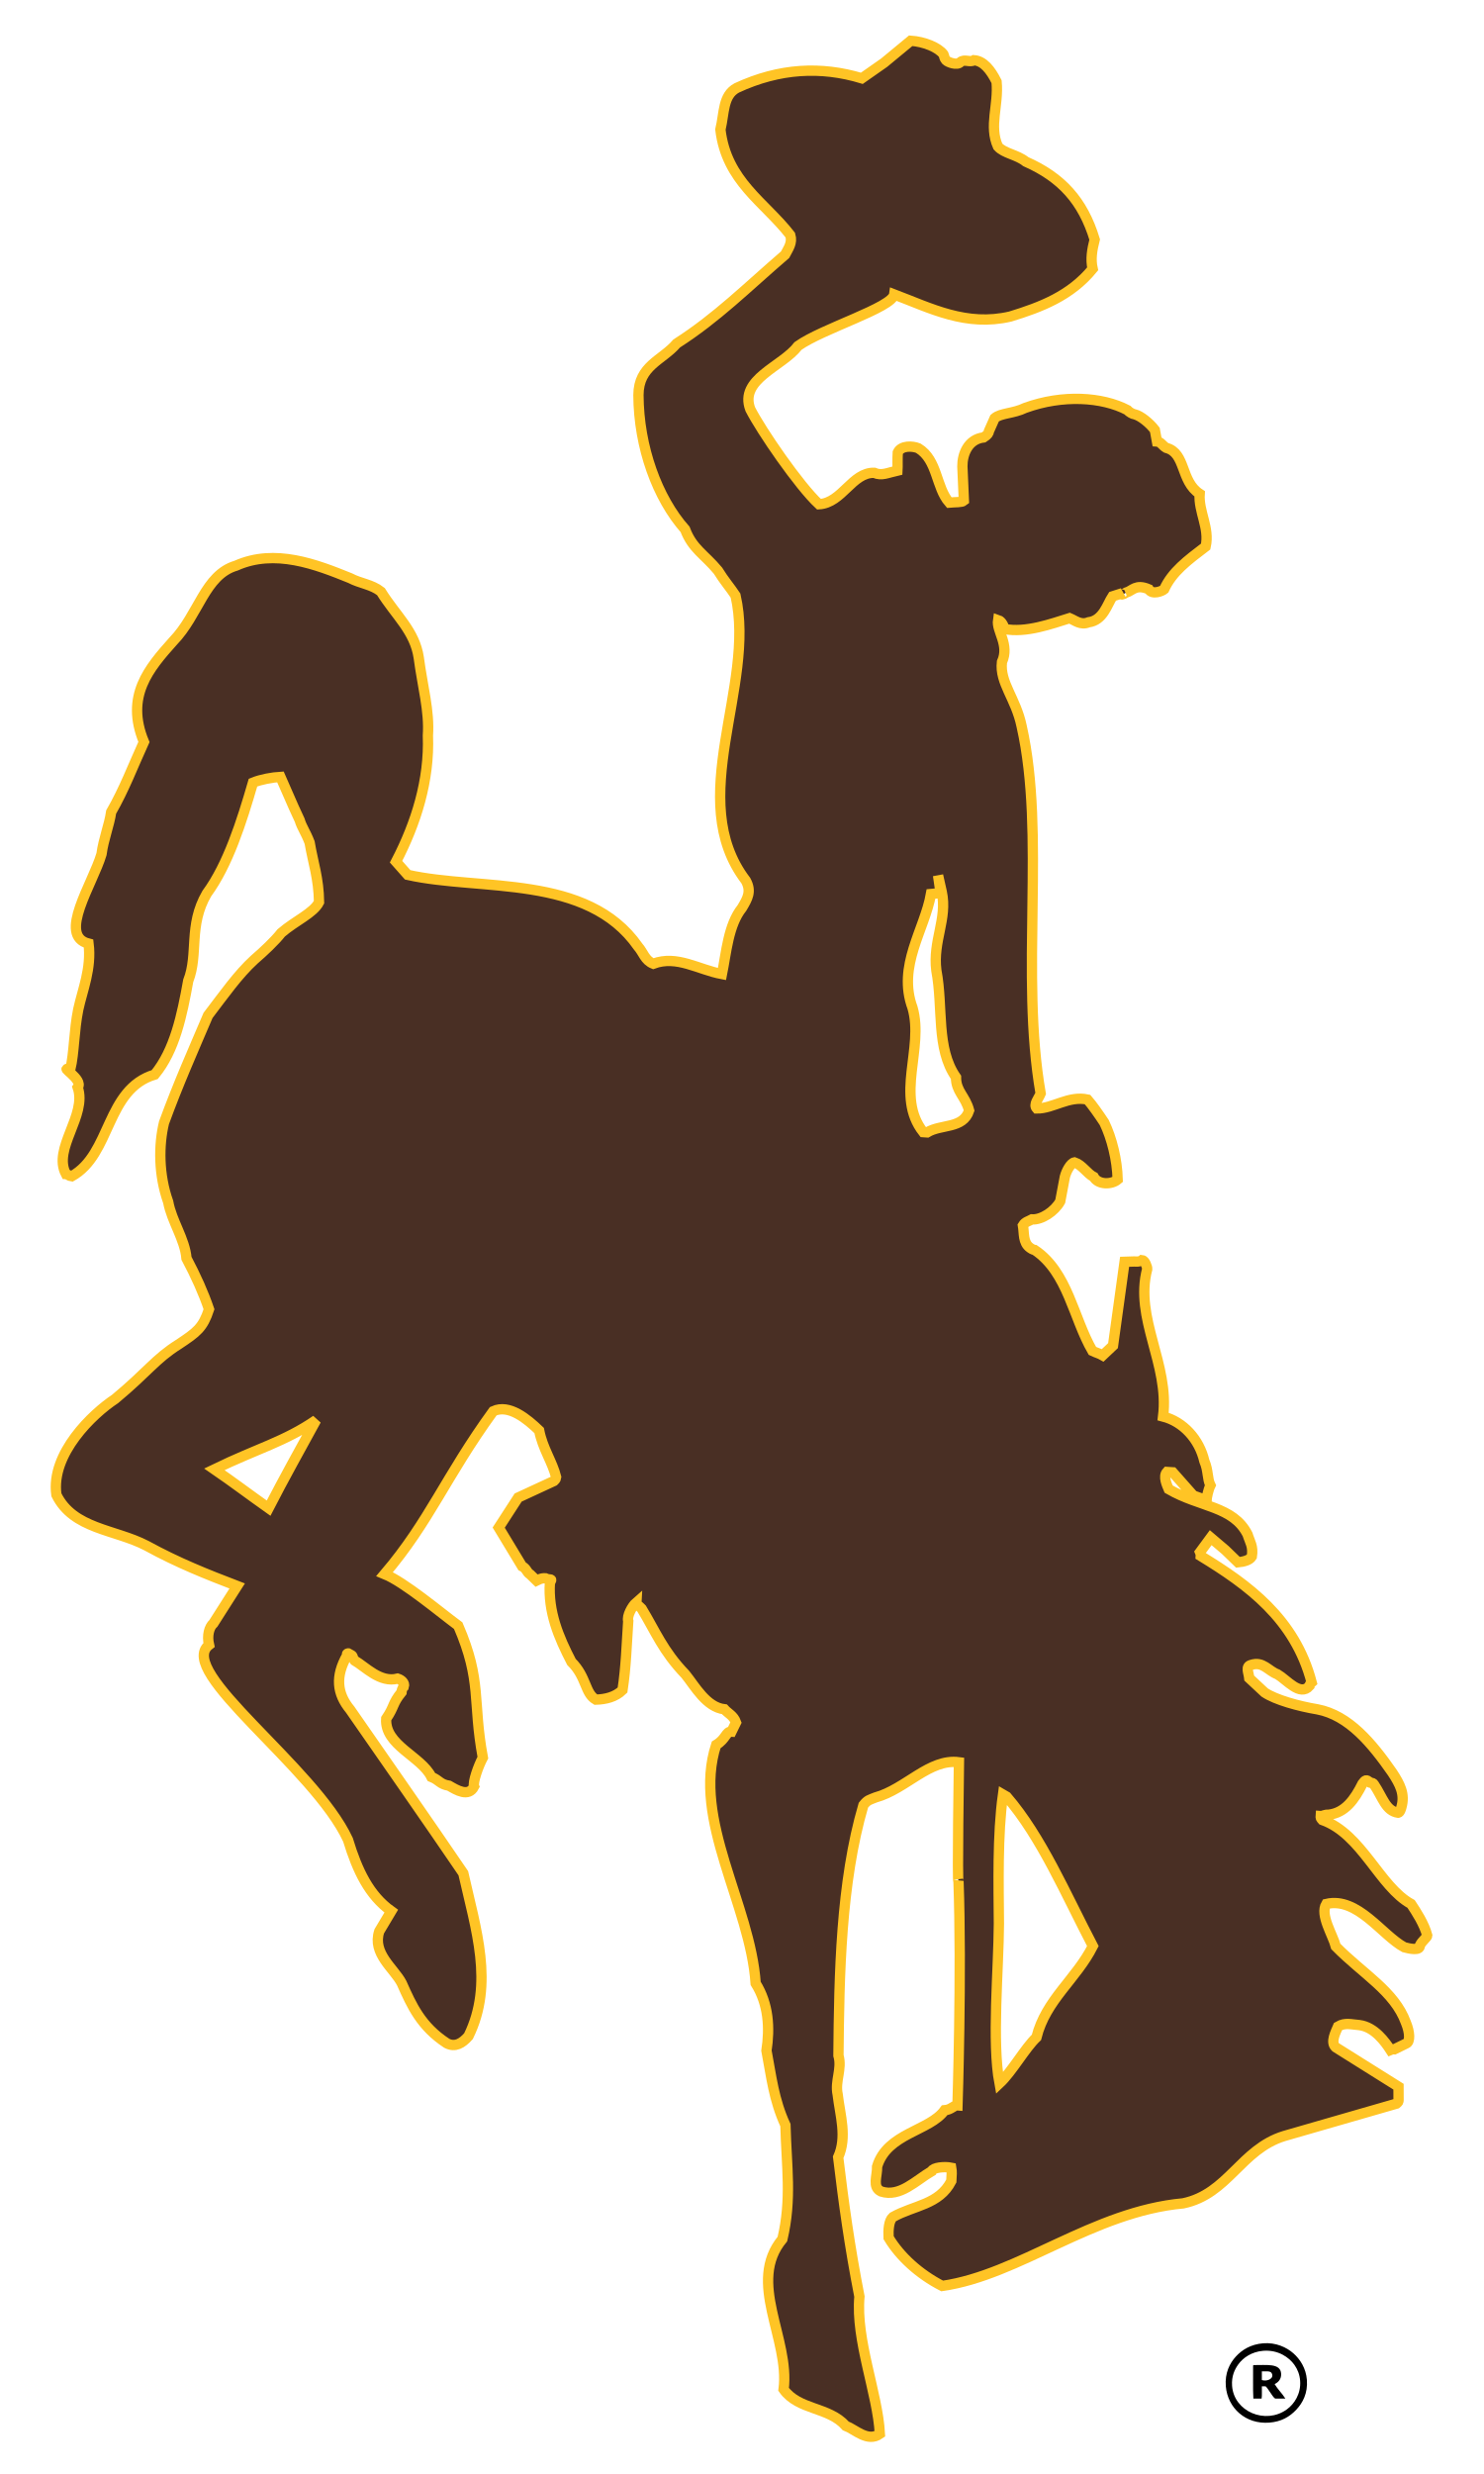
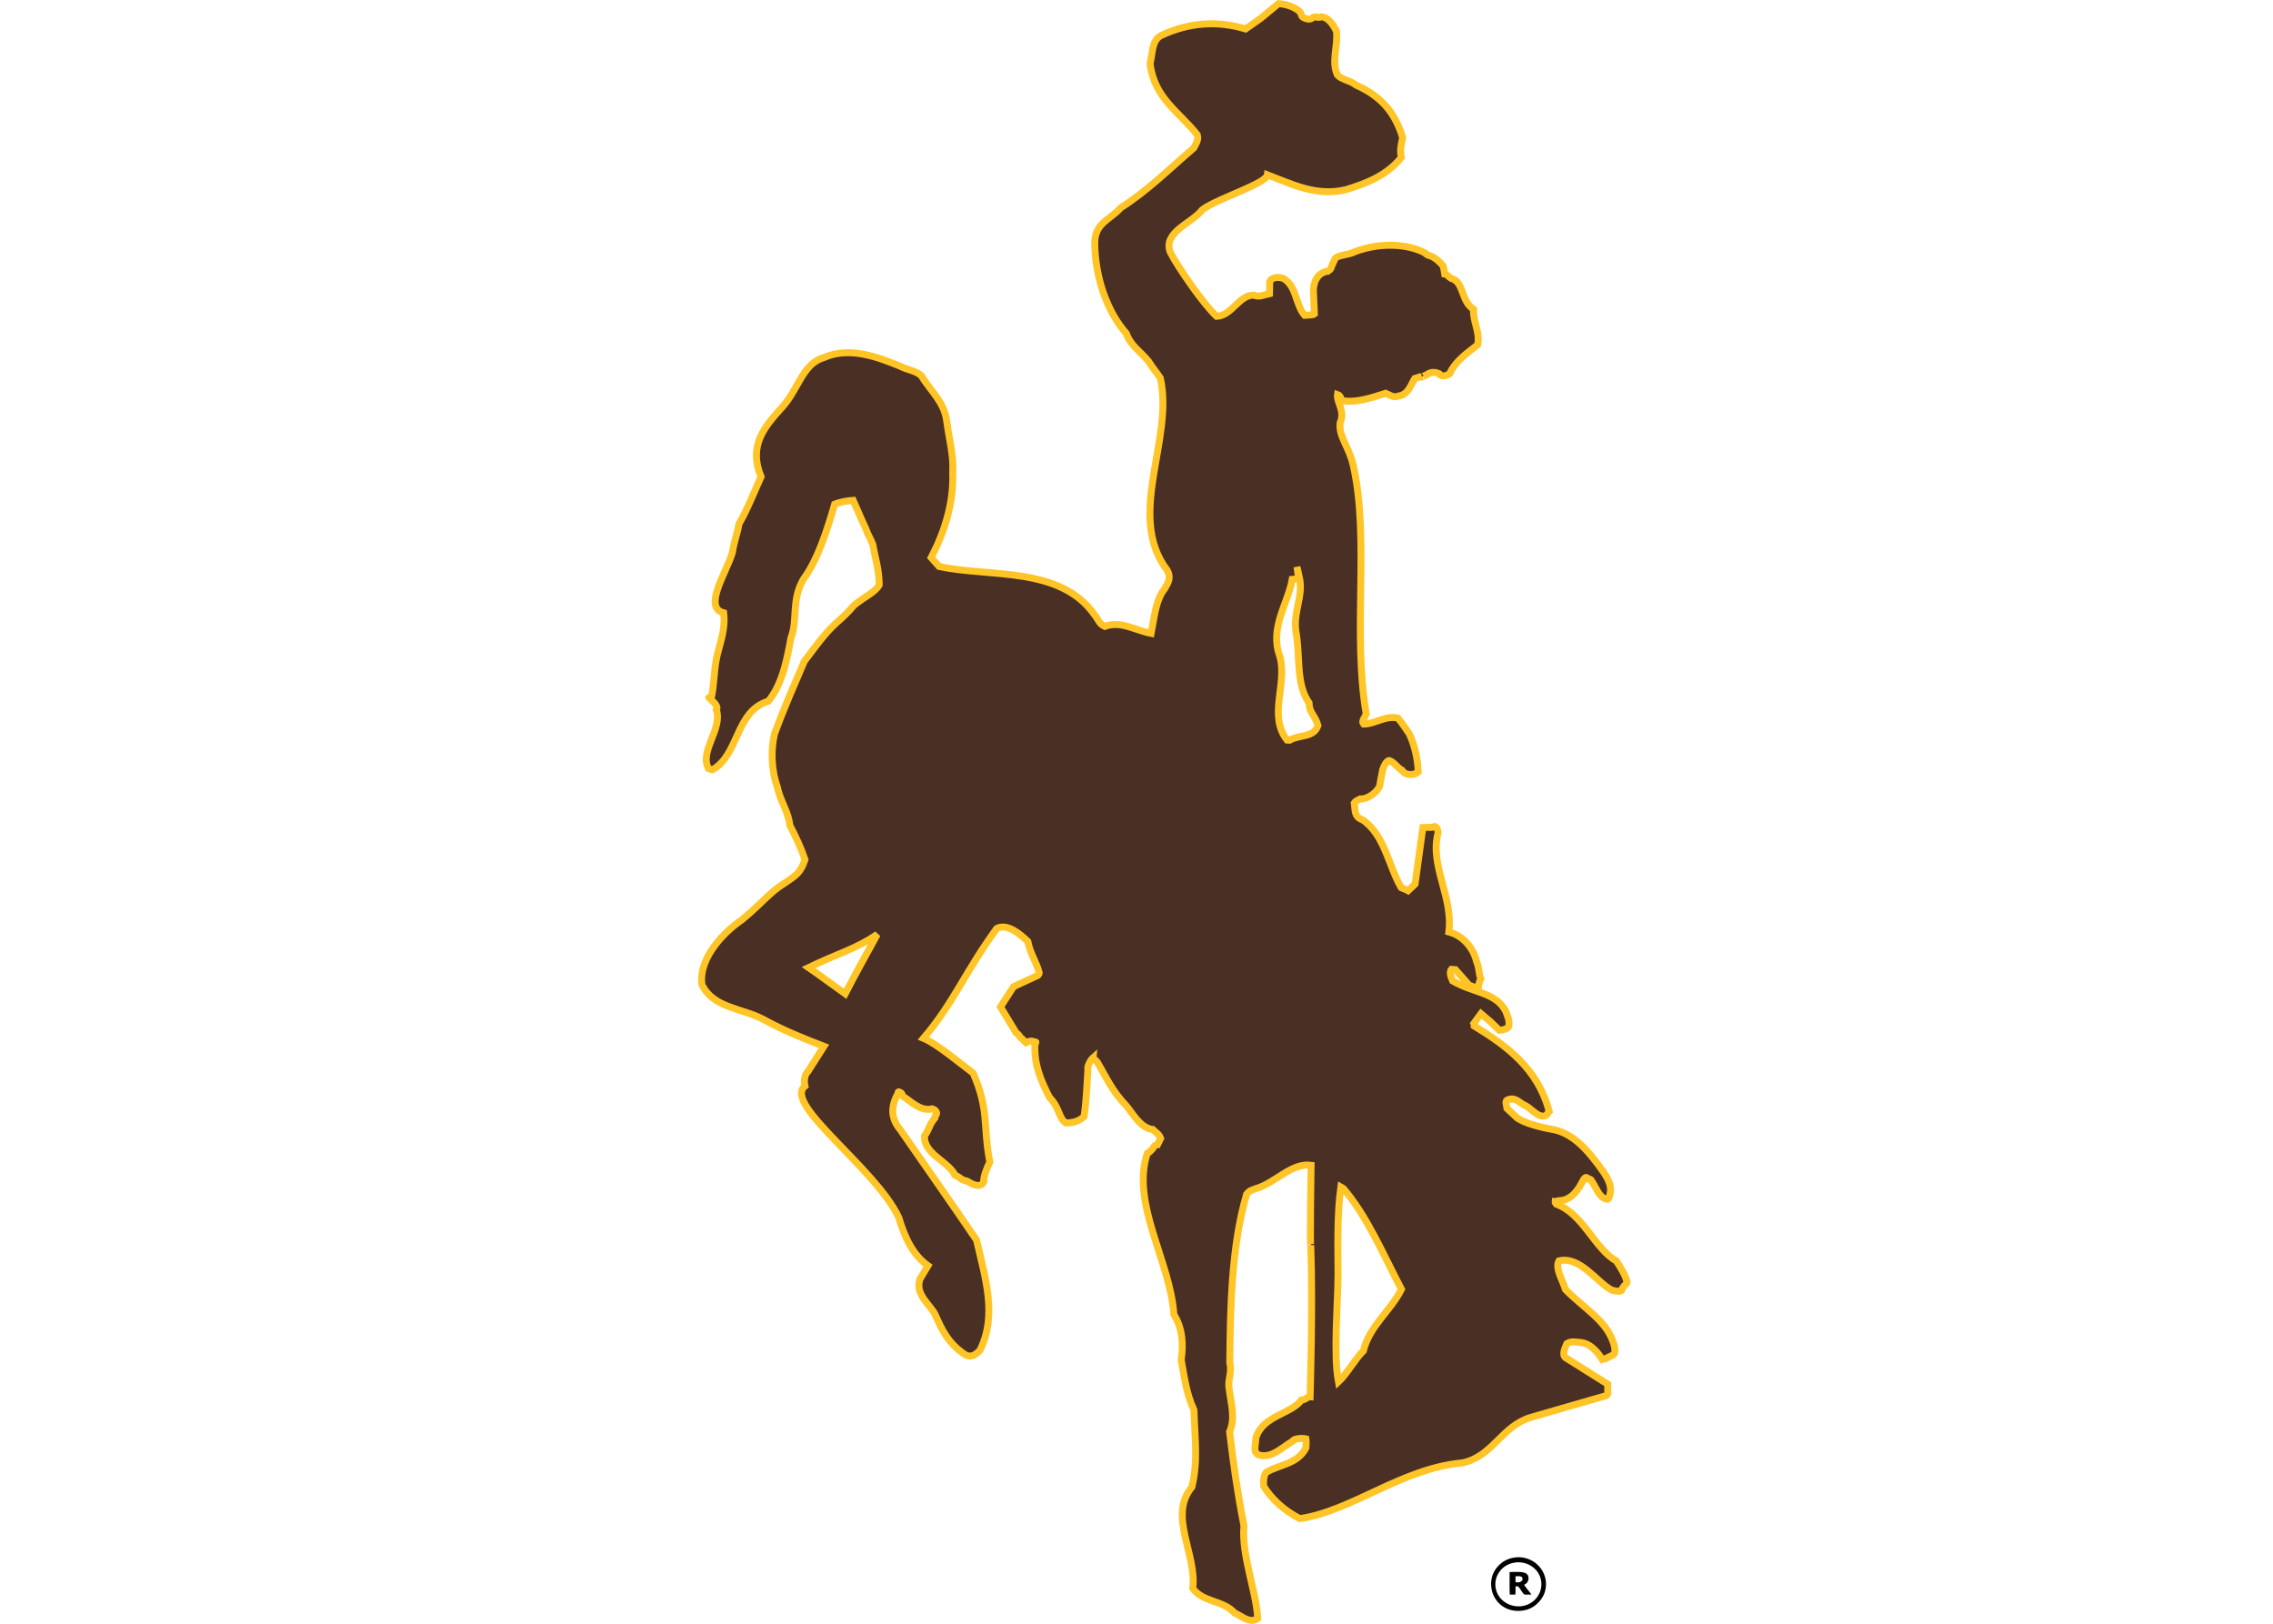
- <svg xmlns="http://www.w3.org/2000/svg" version="1.1" id="Layer_1" x="0px" y="0px" width="216px" height="360px" viewBox="0 0 216 360" enable-background="new 0 0 216 360" xml:space="preserve">
-   <g>
-     <path fill="#492F24" stroke="#FFC425" stroke-width="1.5" d="M205.389,277.052c-4.598-2.524-7.156-10.169-12.912-12.218   c-0.262-0.296-0.262-0.296-0.242-0.572c0.281,0.021,0.576-0.234,1.14-0.197c2.399-0.254,3.803-2.232,4.938-4.51   c0.313-0.395,0.472-0.66,0.869-0.359c0.252,0.434,0.56,0.039,0.81,0.473c1.274,1.889,1.7,3.852,3.509,4.109   c0.279,0.021,0.475-0.797,0.475-0.797c0.555-1.9-0.19-3.334-1.334-5.069c-2.938-4.214-6.304-8.313-10.879-9.179   c-2.773-0.463-6.078-1.377-7.691-2.453l-2.24-2.09c-0.083-0.836-0.586-1.699,0.271-1.918c1.726-0.576,2.469,0.855,3.838,1.364   c1.349,0.784,3.283,3.267,4.654,1.698c0,0,0.021-0.273,0.318-0.531c-2.445-9.297-9.27-14.184-16.139-18.388   c0.019-0.272-0.104-0.558-0.104-0.558l1.551-2.107l2.122,1.801l1.843,1.787c0.849-0.082,1.701-0.303,2.021-0.834   c0.245-1.505-0.276-2.096-0.62-3.225c-2.098-4.15-6.887-3.924-11.479-6.586c-0.238-0.57-0.854-1.855-0.248-2.504   c0.279,0.017,0.84,0.056,0.84,0.056l2.994,3.382l1.92,0.682c0.029-0.41,0.242-1.502,0.57-2.172   c-0.492-1.002-0.274-2.096-0.883-3.52c-0.757-3.234-3.111-5.745-6.009-6.495c0.95-7.685-4.209-14.259-2.312-21.461   c0.02-0.276-0.33-1.271-0.752-1.3c-0.297,0.258-0.854,0.22-1.133,0.201l-1.408,0.045l-1.685,12.199l-1.5,1.418   c-0.542-0.312-0.821-0.33-1.499-0.652c-2.763-4.754-3.563-11.449-8.395-14.68c0,0-0.277-0.021-0.68-0.322   c-1.068-0.764-0.837-2.133-1.039-3.253c0.317-0.533,0.887-0.629,1.321-0.879c1.396,0.094,3.31-1.161,4.111-2.628l0.668-3.551   c0.198-0.817,0.84-2.019,1.407-2.118c1.1,0.352,1.851,1.646,2.804,2.126c0.622,1.148,2.584,1.144,3.481,0.373   c-0.078-2.911-0.85-6.006-1.955-8.294c-0.761-1.159-1.785-2.613-2.436-3.349c-2.764-0.6-5.004,1.324-7.389,1.3   c-0.523-0.587,0.234-1.367,0.57-2.173c-3.013-17.363,0.775-37.72-2.772-53.458c-0.843-4.07-3.214-6.306-2.864-9.326   c1.156-2.55-0.816-4.481-0.563-6.124c0.549,0.175,0.912,1.028,0.895,1.305c3.182,0.631,6.932-0.777,9.512-1.57   c0.819,0.332,1.609,1.076,2.766,0.601c2.125-0.271,2.705-2.583,3.488-3.776l1.438-0.458c-0.301,0.257-0.021,0.276,0.568-0.099   c0.855-0.22,1.353-1.294,3.261-0.472c0.5,0.862,1.946,0.27,2.243,0.014c1.16-2.551,3.379-4.201,6.046-6.233   c0.61-2.726-1.058-5.054-0.875-7.669c-2.82-1.851-1.978-5.946-4.872-6.695c-0.542-0.312-0.782-0.883-1.342-0.921l-0.307-1.681   c-0.771-1.019-2.103-2.078-2.932-2.271c-0.279-0.02-0.816-0.334-1.078-0.627c-3.656-1.907-9.385-2.295-14.857-0.312   c-1.744,0.851-3.561,0.728-4.451,1.498l-0.834,1.88c-0.021,0.278-0.178,0.543-0.768,0.918c-2.264,0.263-3.111,2.42-3.098,4.22   l0.219,4.995c-0.3,0.256-1.275,0.189-2.125,0.27c-1.951-2.208-1.678-6.202-4.506-7.914c-0.822-0.332-2.498-0.446-2.992,0.628   c-0.061,0.826-0.004,2.076-0.041,2.625c-1.426,0.321-2.303,0.812-3.391,0.326c-3.225-0.081-4.656,4.389-8.033,4.576   c-2.906-2.687-8.389-10.669-9.998-13.821c-1.66-4.4,4.641-6.187,6.953-9.215c3.541-2.527,13.719-5.575,13.99-7.494   c5.334,2.02,10.479,4.72,16.904,3.216c4.444-1.36,8.768-3.004,11.983-6.938c-0.321-1.406-0.087-2.771,0.295-4.269   c-1.716-5.65-4.851-9.044-10.022-11.331c-1.332-1.056-3.15-1.18-4.062-2.21c-1.338-2.997,0.129-5.942-0.194-9.422   c-0.861-1.719-1.896-3.033-3.291-3.127c-0.588,0.376-1.39-0.234-1.986,0.281c-0.459,0.521-1.822,0.015-2.084-0.281   c-0.26-0.292-0.242-0.569-0.366-0.854c-0.769-1.021-2.817-1.85-4.772-1.982l-3.869,3.197l-3.244,2.271   c-5.913-1.785-11.969-1.5-18.206,1.398c-2.042,1.106-1.792,3.614-2.382,6.064c0.886,7.534,6.432,10.535,10.173,15.355   c0.342,1.128-0.275,1.917-0.76,2.854c-5.521,4.745-9.896,9.154-15.77,12.911c-2.137,2.481-5.555,3.222-5.572,7.508   c0.039,7.612,2.756,14.992,6.793,19.555c1.069,2.836,2.837,3.649,4.78,5.994c0.884,1.442,1.797,2.474,2.558,3.632   c3.019,13.209-7.517,29.655,1.496,41.471c0.87,1.582,0.236,2.645-0.558,3.975c-1.996,2.494-2.271,6.488-2.91,9.628   c-3.464-0.65-6.546-2.796-10.002-1.506c-1.228-0.499-1.431-1.62-2.211-2.502c-7.412-10.6-22.891-8.048-33.531-10.43l-1.695-1.912   c2.917-5.615,4.889-11.845,4.637-18.365c0.246-3.582-0.775-7.11-1.328-11.299c-0.572-3.912-3.364-6.176-5.512-9.642   c-1.331-1.059-3.004-1.172-4.496-1.965c-4.914-1.991-10.929-4.333-16.58-1.811c-4.584,1.351-5.401,7.106-9.178,11.001   c-3.498,3.916-7.006,7.967-4.238,14.658c-1.654,3.625-2.86,6.864-4.773,10.194c-0.276,1.917-1.114,3.938-1.404,6.128   c-1.284,4.343-6.436,11.88-1.884,13.019c0.452,3.627-0.881,6.72-1.501,9.582c-0.635,3.141-0.565,6.187-1.165,8.777   c-1.92-0.683,2.007,1.382,1.085,2.566c1.402,4.106-3.699,8.882-1.712,12.613c0.278,0.018,0.539,0.313,0.818,0.333   c5.838-3.206,4.947-12.673,12.111-14.817c2.911-3.54,3.961-8.588,4.871-13.646c1.532-3.908-0.007-8.024,2.699-12.684   c3.099-4.219,5.074-10.449,6.728-16.148c1.155-0.477,2.862-0.775,3.991-0.838l1.94,4.421l0.854,1.856   c0.344,1.132,0.862,1.719,1.458,3.28c0.498,2.939,1.325,5.209,1.368,8.672c-0.812,1.603-3.411,2.673-5.501,4.47   c-0.923,1.182-2.575,2.73-3.918,3.886c-2.395,2.191-4.42,5.096-6.735,8.124c-2.177,5.11-4.335,9.944-6.411,15.615   c-0.786,3.269-0.802,7.555,0.608,11.526c0.51,2.8,2.433,5.422,2.664,8.204c1.366,2.584,2.462,5.012,3.281,7.416   c-0.892,2.709-1.776,3.34-4.424,5.1c-3.375,2.121-4.485,3.988-9.251,7.953c-3.233,2.133-9.39,7.943-8.541,13.949   c2.459,5.01,8.497,5.004,13.104,7.392c4.599,2.522,8.835,4.194,13.211,5.873l-3.463,5.438c-0.596,0.516-0.96,1.735-0.637,3.139   c-4.897,3.82,15.338,17.777,20.224,28.346c1.373,4.523,3.092,8.096,6.302,10.391l-1.747,2.928c-1.065,3.248,2.156,5.4,3.27,7.553   c1.46,3.281,2.797,6.279,6.558,8.747c1.219,0.632,2.244,0.009,3.159-1.033c3.755-7.634,1.072-15.563-0.752-23.711   c-5.226-7.687-11.232-16.258-16.465-23.804c-1.944-2.346-2.195-4.854-0.438-7.918c-0.122-0.282,0.159-0.266,0.159-0.266   c0.947,0.479,0.399,0.305,0.91,1.028c1.619,0.94,3.704,3.296,6.278,2.642c0.547,0.176,1.078,0.625,0.898,1.166   c0,0-0.295,0.256-0.333,0.809c-1.382,1.703-0.982,2.011-2.233,3.859c-0.266,3.859,5.095,5.465,6.575,8.471   c1.228,0.5,1.19,1.049,2.58,1.281c1.08,0.627,2.83,1.713,3.643,0.107c-0.243-0.57,0.626-3.001,1.27-4.203   c-1.534-8.27-0.078-11.076-3.588-19.197c-2.672-1.98-7.844-6.34-10.711-7.504c6.568-7.721,8.829-14.072,15.812-23.701   c2.32-1.088,4.97,1.168,6.682,2.808c0.52,2.659,1.931,4.558,2.479,6.81c-0.019,0.273-0.315,0.53-0.315,0.53l-5.221,2.416   l-2.832,4.373l3.404,5.628c0.679,0.319,0.642,0.873,1.183,1.186l0.918,0.893c0.728-0.365,1.009-0.344,1.288-0.328   c0.681,0.324,1.128-0.063,0.661,0.6c-0.293,4.269,1.275,7.973,3.132,11.559c2.234,2.225,1.933,4.556,3.552,5.496   c1.406-0.043,2.831-0.362,3.887-1.396c0.519-3.426,0.586-6.465,0.832-10.047c-0.231-0.703,0.57-2.174,1.166-2.688   c-0.018,0.272,0.521,0.59,0.781,0.883c2.02,3.32,3.086,6.158,6.363,9.563c1.422,1.756,3.038,4.771,5.683,5.088   c0.521,0.588,1.341,0.922,1.693,1.914l-0.656,1.338c-0.837-0.057-0.774,1.055-2.235,1.926c-3.554,10.828,4.99,23.305,5.748,34.701   c1.895,3.033,2.078,6.506,1.572,9.791c0.721,3.785,1.053,7.127,2.762,10.839c0.15,5.964,0.943,10.722-0.44,16.577   c-5.207,6.287,1.108,14.464,0.175,21.871c2.178,3.051,6.563,2.518,9.041,5.313c1.368,0.51,3.199,2.433,4.973,1.167   c-0.303-5.83-3.551-13.66-2.975-19.981c-1.453-7.433-2.293-13.579-3.097-20.273c1.329-2.956,0.283-6.07-0.073-9.139   c-0.424-1.965,0.68-3.689,0.115-5.664c0.105-11.756,0.326-25.162,3.631-36.424c0.614-0.787,0.895-0.768,1.758-1.125   c4.438-1.221,7.836-5.695,12.146-5.127c0,0-0.264,18.107-0.064,17.291c0.484,13.314-0.146,32.644-0.146,32.644   c-0.557-0.039-0.885,0.629-1.871,0.704c-2.176,3.035-8.372,3.308-9.83,8.191c0.045,1.387-0.77,2.991,0.592,3.635   c2.745,0.879,5.021-1.596,7.361-2.964c0.18-0.538,1.875-0.699,2.843-0.497c0.101,0.561,0.062,1.111,0.009,1.938   c-1.787,3.477-5.438,3.508-8.506,5.237c-0.596,0.511-0.691,1.89-0.627,2.999c1.637,2.739,4.407,5.279,7.798,7.029   c11.2-1.594,21.942-10.83,35.079-12.018c6.549-1.356,8.4-7.872,14.711-9.8l16.327-4.708c0.298-0.255,0.298-0.255,0.315-0.534   l-0.008-1.934l-9.149-5.739c-0.792-0.745,0.013-2.216,0.35-3.021c1.025-0.621,1.984-0.277,3.103-0.205   c2.226,0.287,3.762,2.465,4.522,3.629c0.29-0.121,0.29-0.121,0.569-0.104l1.742-0.854c0.58-0.235,0.531-1.621-0.069-3.047   c-1.653-4.539-6.254-7.064-10.19-11.065c-0.438-1.688-2.348-4.585-1.393-6.183c4.564-1.074,8.105,4.561,11.355,6.303   c0.688,0.187,2.346,0.572,2.261-0.264c0.329-0.666,1.065-1.168,1.085-1.447C207.296,279.945,206.152,278.209,205.389,277.052z    M39.095,219.457c-2.811-1.988-5.213-3.813-7.893-5.652c6.244-3.035,10.244-4.014,14.812-7.162   C43.607,211.045,41.365,215.046,39.095,219.457z M134.943,164.778c-0.277-0.02-0.277-0.02-0.56-0.038   c-4.128-5.259,0.138-12.166-1.561-18.09c-2.246-6.103,1.767-11.366,2.686-16.561c0.849-0.083,1.408-0.044,1.312-0.741l-0.284-1.957   l0.537,2.388c0.854,3.931-1.332,7.105-0.787,11.431c1.026,5.465-0.08,11.339,2.86,15.55c-0.006,2.077,1.354,2.722,1.912,4.835   C140.172,164.3,136.995,163.532,134.943,164.778z M150.854,296.466c-1.649,1.552-3.574,5.017-5.375,6.692   c-1.129-6.025-0.127-16.471-0.086-23.247c-0.035-5.54-0.23-12.886,0.596-18.78l0.539,0.313c5.07,5.882,8.57,14.143,12.541,21.738   C156.631,288.001,152.211,291.021,150.854,296.466z" />
-     <g>
-       <path d="M183.85,340.981c1.846-0.151,3.412,0.58,4.404,1.455c0.977,0.861,1.836,2.175,1.967,3.86    c0.152,1.937-0.604,3.346-1.529,4.333c-0.989,1.056-2.199,1.759-3.934,1.895c-3.459,0.271-6.066-2.133-6.336-5.279    c-0.166-1.961,0.588-3.378,1.457-4.334C180.77,341.933,182.051,341.129,183.85,340.981z M180.242,344.04    c-0.52,0.715-1.012,1.716-0.91,3.132c0.273,3.758,4.865,5.685,7.977,3.423c1.096-0.796,2.065-2.282,1.93-4.15    c-0.066-0.916-0.375-1.673-0.838-2.33c-0.758-1.074-2.356-2.221-4.551-2.04C182.184,342.21,180.939,343.079,180.242,344.04z" />
-       <path d="M185.632,349.029c-0.247-0.082-0.562-0.653-0.729-0.874c-0.262-0.35-0.438-0.697-0.69-0.91c-0.183,0-0.362,0-0.546,0    c-0.023,0.583,0.047,1.261-0.037,1.784c-0.4,0-0.801,0-1.201,0c-0.084-1.519-0.012-3.192-0.037-4.771    c0-0.062,0.027-0.095,0.074-0.108c1.752,0.034,3.932-0.346,4.006,1.273c0.033,0.742-0.375,1.223-0.947,1.493    c0.457,0.77,1.093,1.359,1.566,2.112 M185.086,345.314c-0.204-0.349-0.822-0.233-1.42-0.256c0,0.426,0,0.851,0,1.274    C184.531,346.581,185.523,346.056,185.086,345.314z" />
+ <svg xmlns="http://www.w3.org/2000/svg" version="1.1" width="280" height="200.01" viewBox="0 0 280 200.01" id="Layer_1" xml:space="preserve">
+   <defs id="defs15" />
+   <g transform="matrix(0.5711692,0,0,0.5711692,81.78433,-2.941317)" id="g3">
+     <path d="m 205.389,277.052 c -4.598,-2.524 -7.156,-10.169 -12.912,-12.218 -0.262,-0.296 -0.262,-0.296 -0.242,-0.572 0.281,0.021 0.576,-0.234 1.14,-0.197 2.399,-0.254 3.803,-2.232 4.938,-4.51 0.313,-0.395 0.472,-0.66 0.869,-0.359 0.252,0.434 0.56,0.039 0.81,0.473 1.274,1.889 1.7,3.852 3.509,4.109 0.279,0.021 0.475,-0.797 0.475,-0.797 0.555,-1.9 -0.19,-3.334 -1.334,-5.069 -2.938,-4.214 -6.304,-8.313 -10.879,-9.179 -2.773,-0.463 -6.078,-1.377 -7.691,-2.453 l -2.24,-2.09 c -0.083,-0.836 -0.586,-1.699 0.271,-1.918 1.726,-0.576 2.469,0.855 3.838,1.364 1.349,0.784 3.283,3.267 4.654,1.698 0,0 0.021,-0.273 0.318,-0.531 -2.445,-9.297 -9.27,-14.184 -16.139,-18.388 0.019,-0.272 -0.104,-0.558 -0.104,-0.558 l 1.551,-2.107 2.122,1.801 1.843,1.787 c 0.849,-0.082 1.701,-0.303 2.021,-0.834 0.245,-1.505 -0.276,-2.096 -0.62,-3.225 -2.098,-4.15 -6.887,-3.924 -11.479,-6.586 -0.238,-0.57 -0.854,-1.855 -0.248,-2.504 0.279,0.017 0.84,0.056 0.84,0.056 l 2.994,3.382 1.92,0.682 c 0.029,-0.41 0.242,-1.502 0.57,-2.172 -0.492,-1.002 -0.274,-2.096 -0.883,-3.52 -0.757,-3.234 -3.111,-5.745 -6.009,-6.495 0.95,-7.685 -4.209,-14.259 -2.312,-21.461 0.02,-0.276 -0.33,-1.271 -0.752,-1.3 -0.297,0.258 -0.854,0.22 -1.133,0.201 l -1.408,0.045 -1.685,12.199 -1.5,1.418 c -0.542,-0.312 -0.821,-0.33 -1.499,-0.652 -2.763,-4.754 -3.563,-11.449 -8.395,-14.68 0,0 -0.277,-0.021 -0.68,-0.322 -1.068,-0.764 -0.837,-2.133 -1.039,-3.253 0.317,-0.533 0.887,-0.629 1.321,-0.879 1.396,0.094 3.31,-1.161 4.111,-2.628 l 0.668,-3.551 c 0.198,-0.817 0.84,-2.019 1.407,-2.118 1.1,0.352 1.851,1.646 2.804,2.126 0.622,1.148 2.584,1.144 3.481,0.373 -0.078,-2.911 -0.85,-6.006 -1.955,-8.294 -0.761,-1.159 -1.785,-2.613 -2.436,-3.349 -2.764,-0.6 -5.004,1.324 -7.389,1.3 -0.523,-0.587 0.234,-1.367 0.57,-2.173 -3.013,-17.363 0.775,-37.72 -2.772,-53.458 -0.843,-4.07 -3.214,-6.306 -2.864,-9.326 1.156,-2.55 -0.816,-4.481 -0.563,-6.124 0.549,0.175 0.912,1.028 0.895,1.305 3.182,0.631 6.932,-0.777 9.512,-1.57 0.819,0.332 1.609,1.076 2.766,0.601 2.125,-0.271 2.705,-2.583 3.488,-3.776 l 1.438,-0.458 c -0.301,0.257 -0.021,0.276 0.568,-0.099 0.855,-0.22 1.353,-1.294 3.261,-0.472 0.5,0.862 1.946,0.27 2.243,0.014 1.16,-2.551 3.379,-4.201 6.046,-6.233 0.61,-2.726 -1.058,-5.054 -0.875,-7.669 -2.82,-1.851 -1.978,-5.946 -4.872,-6.695 -0.542,-0.312 -0.782,-0.883 -1.342,-0.921 l -0.307,-1.681 c -0.771,-1.019 -2.103,-2.078 -2.932,-2.271 -0.279,-0.02 -0.816,-0.334 -1.078,-0.627 -3.656,-1.907 -9.385,-2.295 -14.857,-0.312 -1.744,0.851 -3.561,0.728 -4.451,1.498 l -0.834,1.88 c -0.021,0.278 -0.178,0.543 -0.768,0.918 -2.264,0.263 -3.111,2.42 -3.098,4.22 l 0.219,4.995 c -0.3,0.256 -1.275,0.189 -2.125,0.27 -1.951,-2.208 -1.678,-6.202 -4.506,-7.914 -0.822,-0.332 -2.498,-0.446 -2.992,0.628 -0.061,0.826 -0.004,2.076 -0.041,2.625 -1.426,0.321 -2.303,0.812 -3.391,0.326 -3.225,-0.081 -4.656,4.389 -8.033,4.576 -2.906,-2.687 -8.389,-10.669 -9.998,-13.821 -1.66,-4.4 4.641,-6.187 6.953,-9.215 3.541,-2.527 13.719,-5.575 13.99,-7.494 5.334,2.02 10.479,4.72 16.904,3.216 4.444,-1.36 8.768,-3.004 11.983,-6.938 -0.321,-1.406 -0.087,-2.771 0.295,-4.269 -1.716,-5.65 -4.851,-9.044 -10.022,-11.331 -1.332,-1.056 -3.15,-1.18 -4.062,-2.21 -1.338,-2.997 0.129,-5.942 -0.194,-9.422 -0.861,-1.719 -1.896,-3.033 -3.291,-3.127 -0.588,0.376 -1.39,-0.234 -1.986,0.281 -0.459,0.521 -1.822,0.015 -2.084,-0.281 -0.26,-0.292 -0.242,-0.569 -0.366,-0.854 -0.769,-1.021 -2.817,-1.85 -4.772,-1.982 l -3.869,3.197 -3.244,2.271 c -5.913,-1.785 -11.969,-1.5 -18.206,1.398 -2.042,1.106 -1.792,3.614 -2.382,6.064 0.886,7.534 6.432,10.535 10.173,15.355 0.342,1.128 -0.275,1.917 -0.76,2.854 -5.521,4.745 -9.896,9.154 -15.77,12.911 -2.137,2.481 -5.555,3.222 -5.572,7.508 0.039,7.612 2.756,14.992 6.793,19.555 1.069,2.836 2.837,3.649 4.78,5.994 0.884,1.442 1.797,2.474 2.558,3.632 3.019,13.209 -7.517,29.655 1.496,41.471 0.87,1.582 0.236,2.645 -0.558,3.975 -1.996,2.494 -2.271,6.488 -2.91,9.628 -3.464,-0.65 -6.546,-2.796 -10.002,-1.506 -1.228,-0.499 -1.431,-1.62 -2.211,-2.502 -7.412,-10.6 -22.891,-8.048 -33.531,-10.43 l -1.695,-1.912 c 2.917,-5.615 4.889,-11.845 4.637,-18.365 0.246,-3.582 -0.775,-7.11 -1.328,-11.299 -0.572,-3.912 -3.364,-6.176 -5.512,-9.642 -1.331,-1.059 -3.004,-1.172 -4.496,-1.965 -4.914,-1.991 -10.929,-4.333 -16.58,-1.811 -4.584,1.351 -5.401,7.106 -9.178,11.001 -3.498,3.916 -7.006,7.967 -4.238,14.658 -1.654,3.625 -2.86,6.864 -4.773,10.194 -0.276,1.917 -1.114,3.938 -1.404,6.128 -1.284,4.343 -6.436,11.88 -1.884,13.019 0.452,3.627 -0.881,6.72 -1.501,9.582 -0.635,3.141 -0.565,6.187 -1.165,8.777 -1.92,-0.683 2.007,1.382 1.085,2.566 1.402,4.106 -3.699,8.882 -1.712,12.613 0.278,0.018 0.539,0.313 0.818,0.333 5.838,-3.206 4.947,-12.673 12.111,-14.817 2.911,-3.54 3.961,-8.588 4.871,-13.646 1.532,-3.908 -0.007,-8.024 2.699,-12.684 3.099,-4.219 5.074,-10.449 6.728,-16.148 1.155,-0.477 2.862,-0.775 3.991,-0.838 l 1.94,4.421 0.854,1.856 c 0.344,1.132 0.862,1.719 1.458,3.28 0.498,2.939 1.325,5.209 1.368,8.672 -0.812,1.603 -3.411,2.673 -5.501,4.47 -0.923,1.182 -2.575,2.73 -3.918,3.886 -2.395,2.191 -4.42,5.096 -6.735,8.124 -2.177,5.11 -4.335,9.944 -6.411,15.615 -0.786,3.269 -0.802,7.555 0.608,11.526 0.51,2.8 2.433,5.422 2.664,8.204 1.366,2.584 2.462,5.012 3.281,7.416 -0.892,2.709 -1.776,3.34 -4.424,5.1 -3.375,2.121 -4.485,3.988 -9.251,7.953 -3.233,2.133 -9.39,7.943 -8.541,13.949 2.459,5.01 8.497,5.004 13.104,7.392 4.599,2.522 8.835,4.194 13.211,5.873 l -3.463,5.438 c -0.596,0.516 -0.96,1.735 -0.637,3.139 -4.897,3.82 15.338,17.777 20.224,28.346 1.373,4.523 3.092,8.096 6.302,10.391 l -1.747,2.928 c -1.065,3.248 2.156,5.4 3.27,7.553 1.46,3.281 2.797,6.279 6.558,8.747 1.219,0.632 2.244,0.009 3.159,-1.033 3.755,-7.634 1.072,-15.563 -0.752,-23.711 -5.226,-7.687 -11.232,-16.258 -16.465,-23.804 -1.944,-2.346 -2.195,-4.854 -0.438,-7.918 -0.122,-0.282 0.159,-0.266 0.159,-0.266 0.947,0.479 0.399,0.305 0.91,1.028 1.619,0.94 3.704,3.296 6.278,2.642 0.547,0.176 1.078,0.625 0.898,1.166 0,0 -0.295,0.256 -0.333,0.809 -1.382,1.703 -0.982,2.011 -2.233,3.859 -0.266,3.859 5.095,5.465 6.575,8.471 1.228,0.5 1.19,1.049 2.58,1.281 1.08,0.627 2.83,1.713 3.643,0.107 -0.243,-0.57 0.626,-3.001 1.27,-4.203 -1.534,-8.27 -0.078,-11.076 -3.588,-19.197 -2.672,-1.98 -7.844,-6.34 -10.711,-7.504 6.568,-7.721 8.829,-14.072 15.812,-23.701 2.32,-1.088 4.97,1.168 6.682,2.808 0.52,2.659 1.931,4.558 2.479,6.81 -0.019,0.273 -0.315,0.53 -0.315,0.53 l -5.221,2.416 -2.832,4.373 3.404,5.628 c 0.679,0.319 0.642,0.873 1.183,1.186 l 0.918,0.893 c 0.728,-0.365 1.009,-0.344 1.288,-0.328 0.681,0.324 1.128,-0.063 0.661,0.6 -0.293,4.269 1.275,7.973 3.132,11.559 2.234,2.225 1.933,4.556 3.552,5.496 1.406,-0.043 2.831,-0.362 3.887,-1.396 0.519,-3.426 0.586,-6.465 0.832,-10.047 -0.231,-0.703 0.57,-2.174 1.166,-2.688 -0.018,0.272 0.521,0.59 0.781,0.883 2.02,3.32 3.086,6.158 6.363,9.563 1.422,1.756 3.038,4.771 5.683,5.088 0.521,0.588 1.341,0.922 1.693,1.914 l -0.656,1.338 c -0.837,-0.057 -0.774,1.055 -2.235,1.926 -3.554,10.828 4.99,23.305 5.748,34.701 1.895,3.033 2.078,6.506 1.572,9.791 0.721,3.785 1.053,7.127 2.762,10.839 0.15,5.964 0.943,10.722 -0.44,16.577 -5.207,6.287 1.108,14.464 0.175,21.871 2.178,3.051 6.563,2.518 9.041,5.313 1.368,0.51 3.199,2.433 4.973,1.167 -0.303,-5.83 -3.551,-13.66 -2.975,-19.981 -1.453,-7.433 -2.293,-13.579 -3.097,-20.273 1.329,-2.956 0.283,-6.07 -0.073,-9.139 -0.424,-1.965 0.68,-3.689 0.115,-5.664 0.105,-11.756 0.326,-25.162 3.631,-36.424 0.614,-0.787 0.895,-0.768 1.758,-1.125 4.438,-1.221 7.836,-5.695 12.146,-5.127 0,0 -0.264,18.107 -0.064,17.291 0.484,13.314 -0.146,32.644 -0.146,32.644 -0.557,-0.039 -0.885,0.629 -1.871,0.704 -2.176,3.035 -8.372,3.308 -9.83,8.191 0.045,1.387 -0.77,2.991 0.592,3.635 2.745,0.879 5.021,-1.596 7.361,-2.964 0.18,-0.538 1.875,-0.699 2.843,-0.497 0.101,0.561 0.062,1.111 0.009,1.938 -1.787,3.477 -5.438,3.508 -8.506,5.237 -0.596,0.511 -0.691,1.89 -0.627,2.999 1.637,2.739 4.407,5.279 7.798,7.029 11.2,-1.594 21.942,-10.83 35.079,-12.018 6.549,-1.356 8.4,-7.872 14.711,-9.8 l 16.327,-4.708 c 0.298,-0.255 0.298,-0.255 0.315,-0.534 l -0.008,-1.934 -9.149,-5.739 c -0.792,-0.745 0.013,-2.216 0.35,-3.021 1.025,-0.621 1.984,-0.277 3.103,-0.205 2.226,0.287 3.762,2.465 4.522,3.629 0.29,-0.121 0.29,-0.121 0.569,-0.104 l 1.742,-0.854 c 0.58,-0.235 0.531,-1.621 -0.069,-3.047 -1.653,-4.539 -6.254,-7.064 -10.19,-11.065 -0.438,-1.688 -2.348,-4.585 -1.393,-6.183 4.564,-1.074 8.105,4.561 11.355,6.303 0.688,0.187 2.346,0.572 2.261,-0.264 0.329,-0.666 1.065,-1.168 1.085,-1.447 -0.447,-1.7 -1.591,-3.436 -2.354,-4.593 z M 39.095,219.457 c -2.811,-1.988 -5.213,-3.813 -7.893,-5.652 6.244,-3.035 10.244,-4.014 14.812,-7.162 -2.407,4.402 -4.649,8.403 -6.919,12.814 z m 95.848,-54.679 c -0.277,-0.02 -0.277,-0.02 -0.56,-0.038 -4.128,-5.259 0.138,-12.166 -1.561,-18.09 -2.246,-6.103 1.767,-11.366 2.686,-16.561 0.849,-0.083 1.408,-0.044 1.312,-0.741 l -0.284,-1.957 0.537,2.388 c 0.854,3.931 -1.332,7.105 -0.787,11.431 1.026,5.465 -0.08,11.339 2.86,15.55 -0.006,2.077 1.354,2.722 1.912,4.835 -0.886,2.705 -4.063,1.937 -6.115,3.183 z m 15.911,131.688 c -1.649,1.552 -3.574,5.017 -5.375,6.692 -1.129,-6.025 -0.127,-16.471 -0.086,-23.247 -0.035,-5.54 -0.23,-12.886 0.596,-18.78 l 0.539,0.313 c 5.07,5.882 8.57,14.143 12.541,21.738 -2.438,4.819 -6.858,7.839 -8.215,13.284 z" id="path5" style="fill:#492f24;stroke:#ffc425;stroke-width:1.5" />
+     <g id="g7">
+       <path d="m 183.85,340.981 c 1.846,-0.151 3.412,0.58 4.404,1.455 0.977,0.861 1.836,2.175 1.967,3.86 0.152,1.937 -0.604,3.346 -1.529,4.333 -0.989,1.056 -2.199,1.759 -3.934,1.895 -3.459,0.271 -6.066,-2.133 -6.336,-5.279 -0.166,-1.961 0.588,-3.378 1.457,-4.334 0.891,-0.978 2.172,-1.782 3.971,-1.93 z m -3.608,3.059 c -0.52,0.715 -1.012,1.716 -0.91,3.132 0.273,3.758 4.865,5.685 7.977,3.423 1.096,-0.796 2.065,-2.282 1.93,-4.15 -0.066,-0.916 -0.375,-1.673 -0.838,-2.33 -0.758,-1.074 -2.356,-2.221 -4.551,-2.04 -1.666,0.135 -2.911,1.004 -3.608,1.965 z" id="path9" />
+       <path d="m 185.632,349.029 c -0.247,-0.082 -0.562,-0.653 -0.729,-0.874 -0.262,-0.35 -0.438,-0.697 -0.69,-0.91 -0.183,0 -0.362,0 -0.546,0 -0.023,0.583 0.047,1.261 -0.037,1.784 -0.4,0 -0.801,0 -1.201,0 -0.084,-1.519 -0.012,-3.192 -0.037,-4.771 0,-0.062 0.027,-0.095 0.074,-0.108 1.752,0.034 3.932,-0.346 4.006,1.273 0.033,0.742 -0.375,1.223 -0.947,1.493 0.457,0.77 1.093,1.359 1.566,2.112 m -2.005,-3.714 c -0.204,-0.349 -0.822,-0.233 -1.42,-0.256 0,0.426 0,0.851 0,1.274 0.865,0.249 1.857,-0.276 1.42,-1.018 z" id="path11" />
    </g>
  </g>
</svg>
